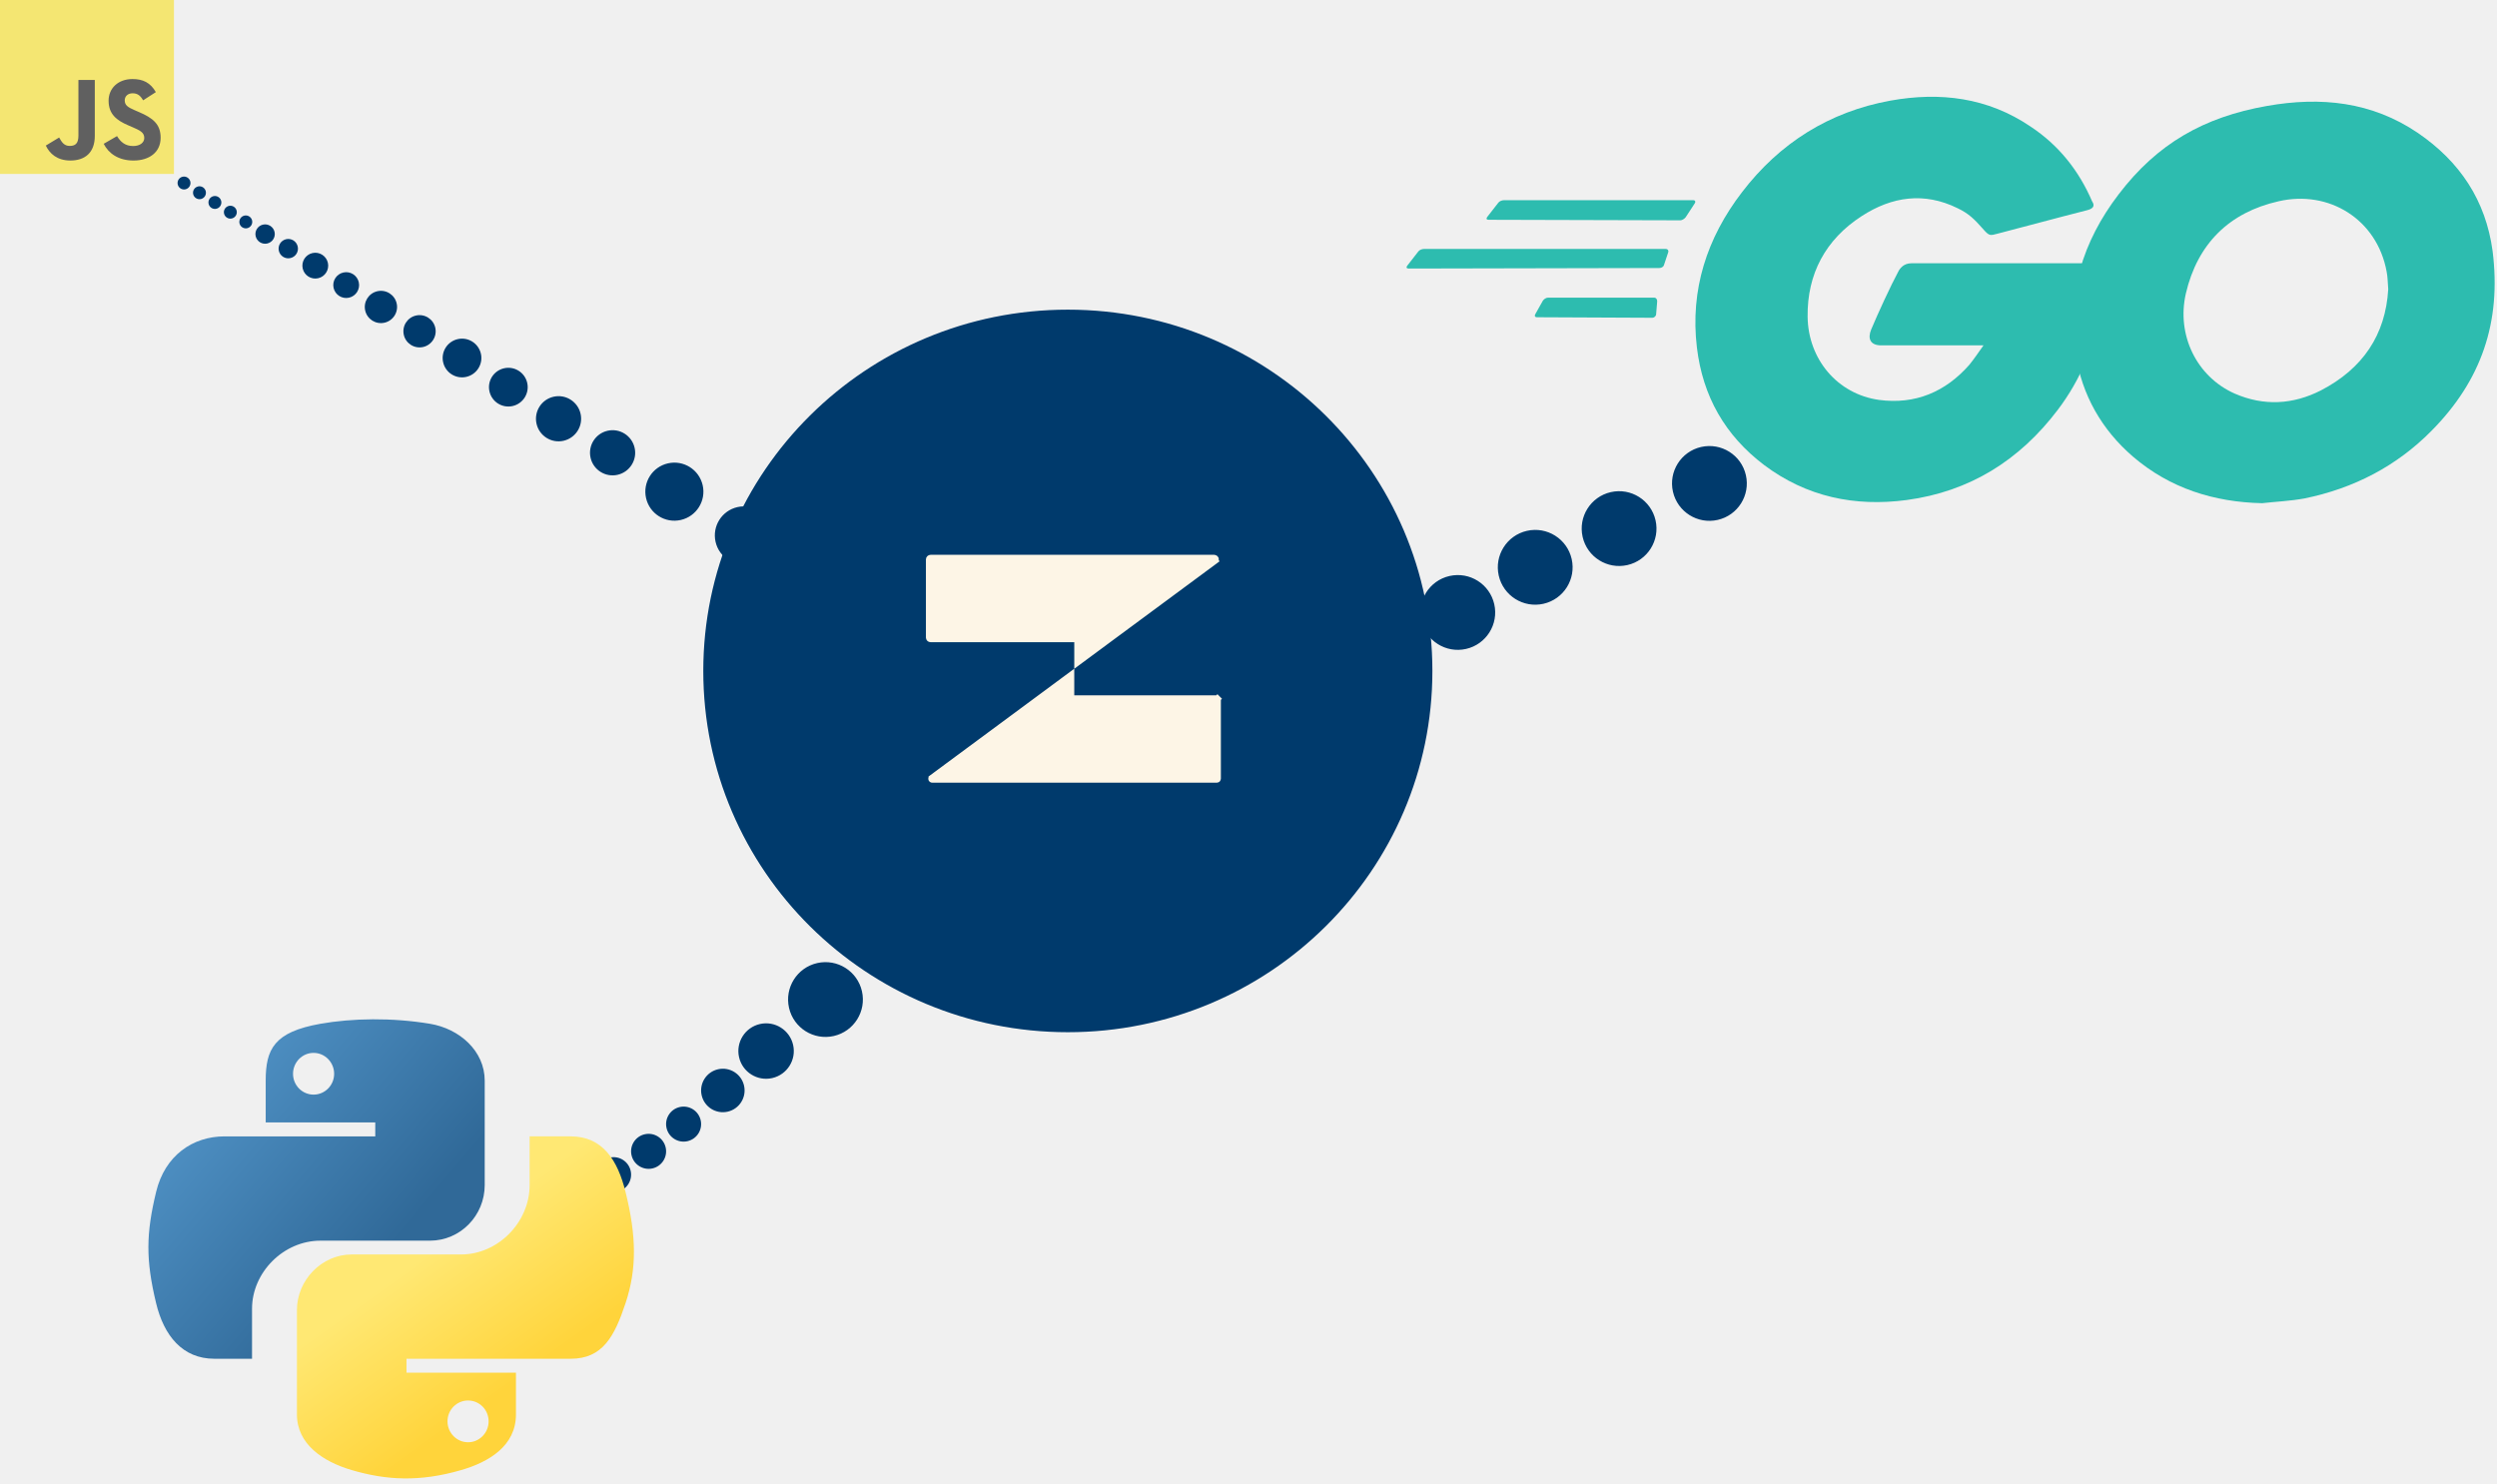
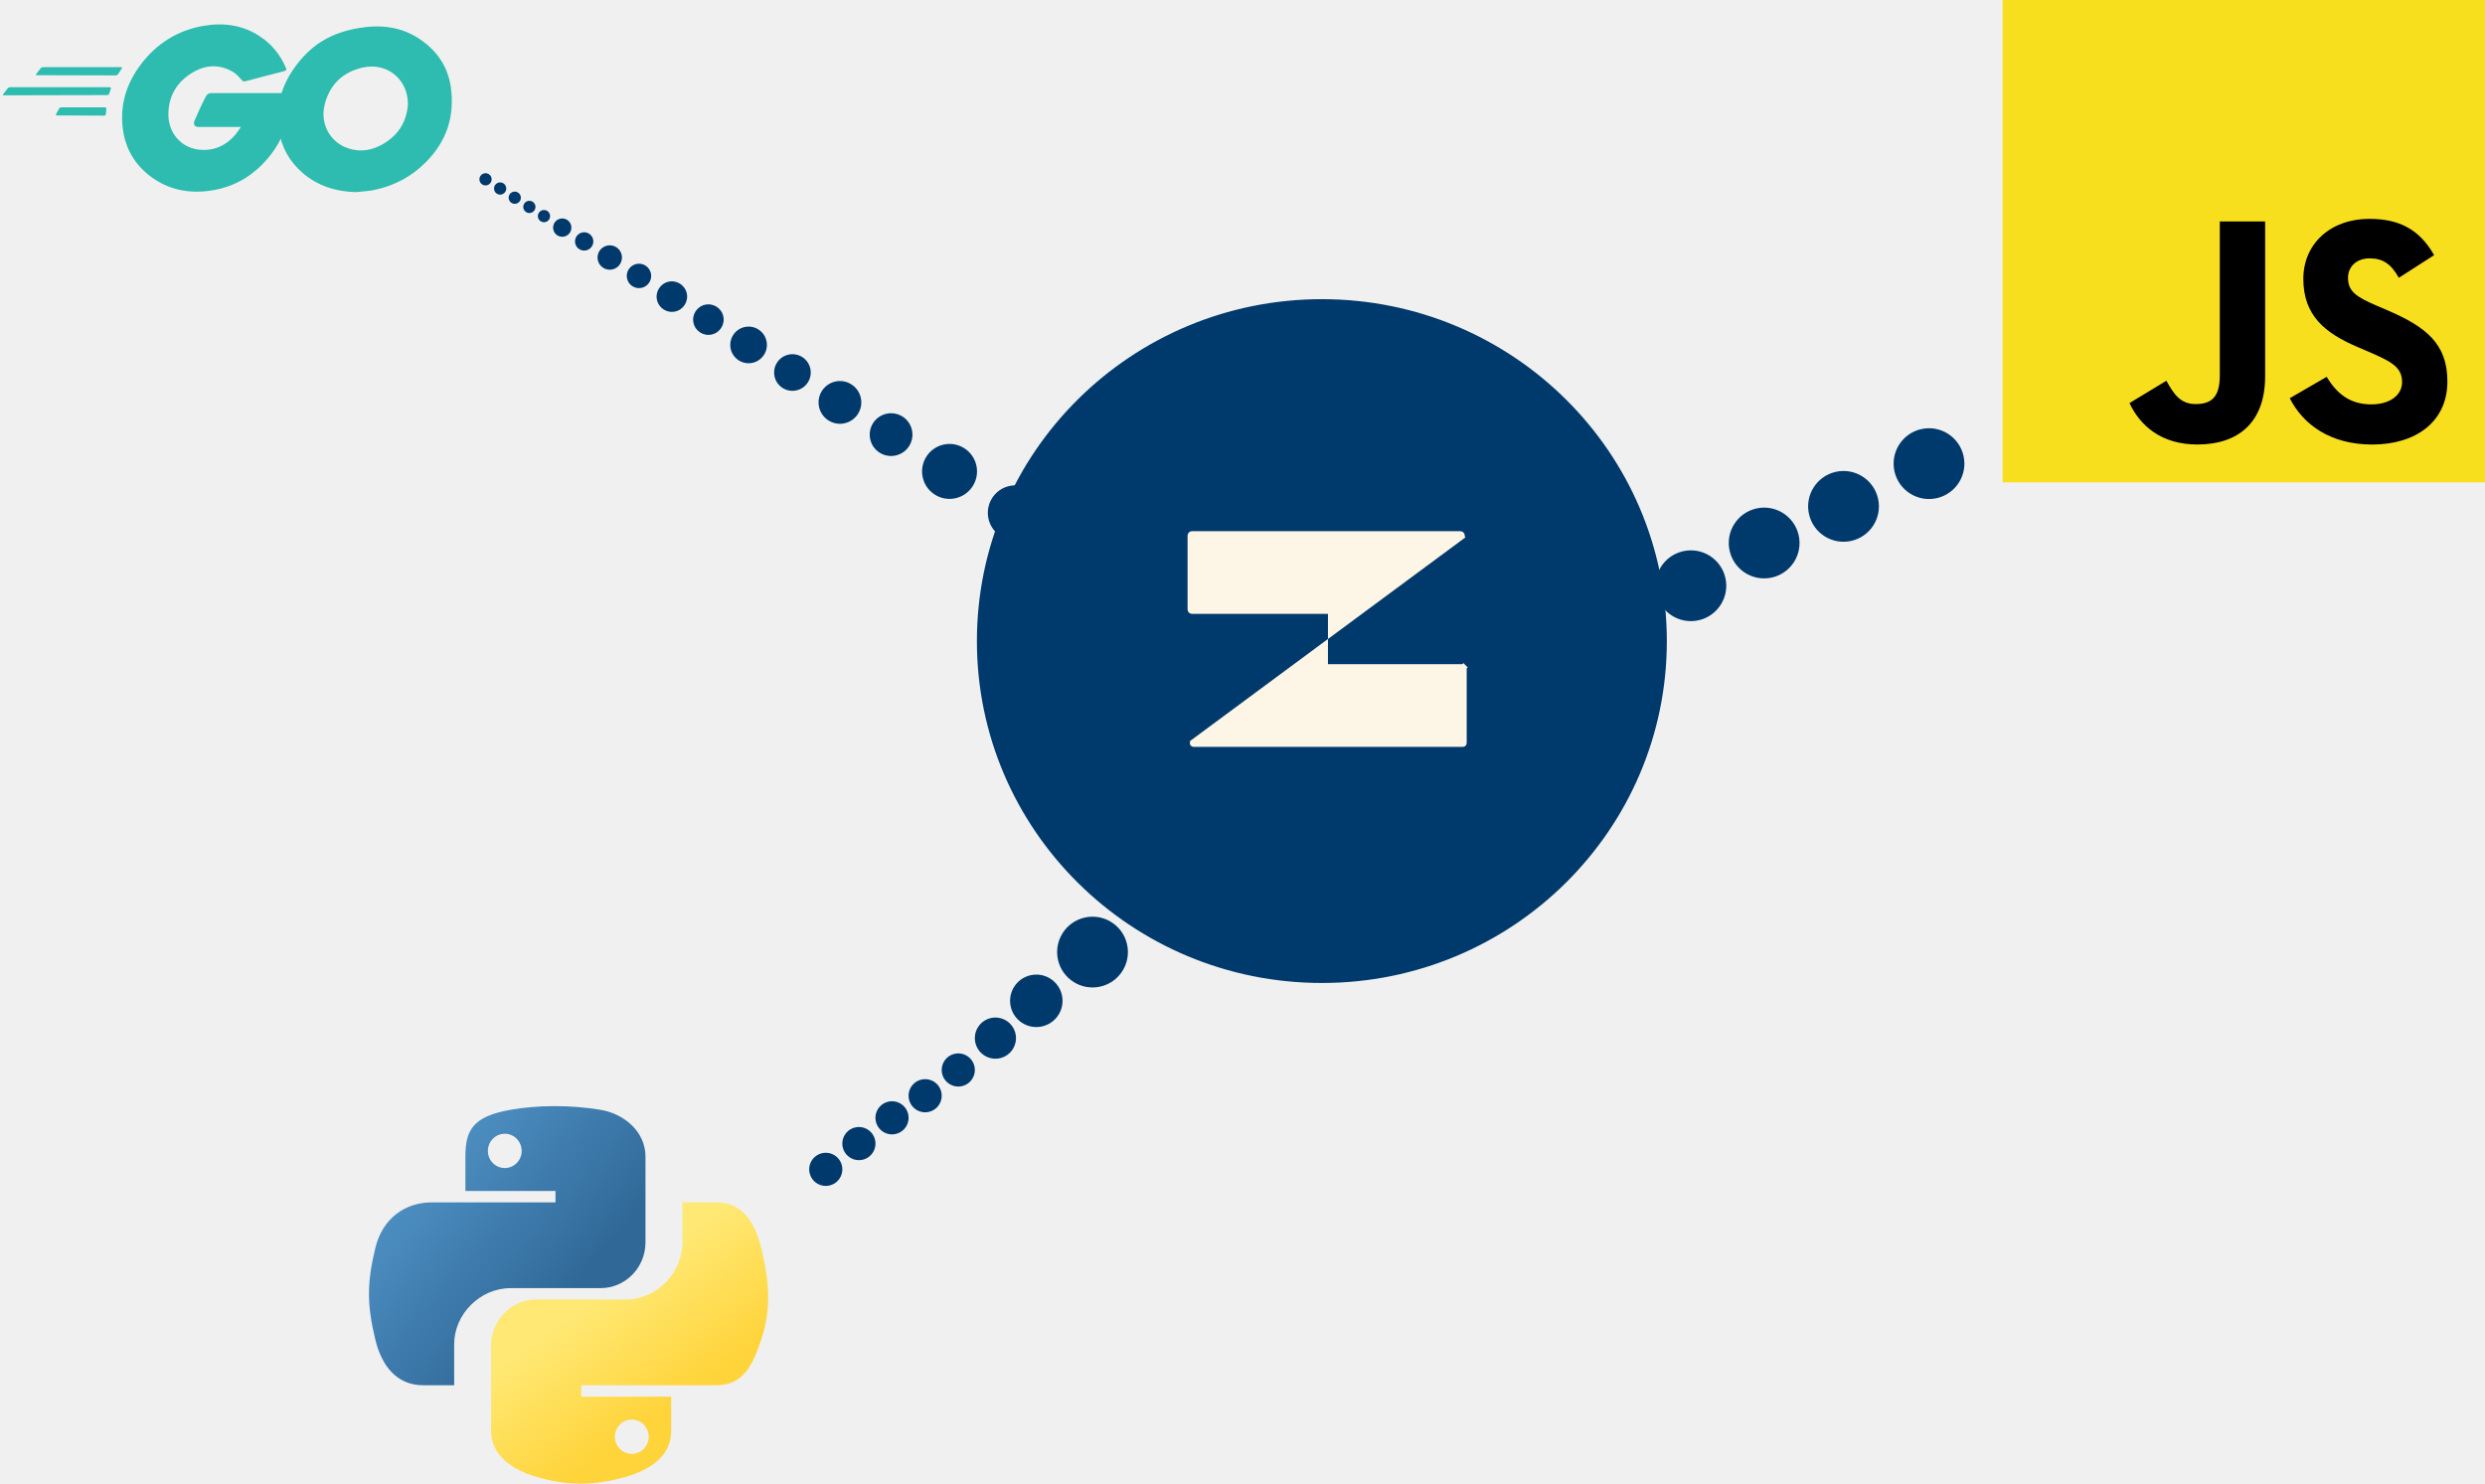
- <svg xmlns="http://www.w3.org/2000/svg" width="387" height="230" viewBox="0 0 387 230" fill="none">
-   <circle cx="84.247" cy="190.524" r="2.713" transform="rotate(-12.8086 84.2468 190.524)" fill="#003A6C" />
-   <path d="M221.5 104C221.5 134.648 196.432 159.5 165.5 159.5C134.568 159.5 109.5 134.648 109.5 104C109.5 73.352 134.568 48.5 165.5 48.5C196.432 48.5 221.5 73.352 221.5 104Z" fill="#003A6C" stroke="#003A6C" />
-   <path d="M171.766 99.144L171.766 99.144L166.997 102.673V99.546V99.046H166.497H144.228C144.168 99.046 144.111 99.022 144.069 98.981C144.027 98.939 144.004 98.882 144.004 98.823V86.723C144.004 86.664 144.027 86.607 144.069 86.566C144.111 86.524 144.168 86.5 144.228 86.5H188.187C188.234 86.5 188.28 86.515 188.318 86.543C188.357 86.57 188.385 86.609 188.4 86.653C188.414 86.698 188.415 86.746 188.4 86.791C188.386 86.835 188.358 86.874 188.32 86.903L188.617 87.304L188.32 86.903L171.766 99.144Z" fill="#FDF5E6" stroke="#FDF5E6" />
-   <path d="M144.371 120.674C144.378 120.651 144.392 120.631 144.412 120.617C144.412 120.616 144.412 120.616 144.412 120.616L161.227 108.181L161.227 108.181L165.996 104.651V107.779V108.279H166.496H188.601C188.632 108.279 188.662 108.291 188.684 108.313L189.038 107.96L188.684 108.313C188.706 108.335 188.718 108.365 188.719 108.395C188.719 108.396 188.719 108.396 188.719 108.396V120.707C188.719 120.707 188.719 120.708 188.719 120.708C188.718 120.739 188.706 120.768 188.684 120.79C188.662 120.812 188.632 120.824 188.601 120.825H144.481C144.457 120.825 144.433 120.817 144.413 120.803C144.393 120.788 144.379 120.768 144.371 120.745C144.363 120.722 144.363 120.697 144.371 120.674Z" fill="#FDF5E6" stroke="#FDF5E6" />
-   <path d="M230.725 34.068C230.396 34.068 230.314 33.904 230.479 33.658L232.203 31.441C232.367 31.195 232.777 31.03 233.106 31.03H262.417C262.745 31.03 262.828 31.277 262.663 31.523L261.268 33.658C261.103 33.904 260.693 34.15 260.447 34.15L230.725 34.068Z" fill="#2DBCAF" />
-   <path d="M218.328 41.626C218 41.626 217.918 41.462 218.082 41.215L219.806 38.998C219.97 38.752 220.381 38.588 220.709 38.588H258.149C258.477 38.588 258.641 38.834 258.559 39.081L257.903 41.051C257.82 41.379 257.492 41.544 257.164 41.544L218.328 41.626Z" fill="#2DBCAF" />
-   <path d="M238.205 49.175C237.877 49.175 237.795 48.929 237.959 48.683L239.109 46.63C239.273 46.384 239.601 46.138 239.93 46.138H256.35C256.679 46.138 256.843 46.384 256.843 46.712L256.679 48.683C256.679 49.011 256.35 49.258 256.104 49.258L238.205 49.175Z" fill="#2DBCAF" />
-   <path d="M323.424 32.598C318.252 33.912 314.721 34.897 309.631 36.211C308.399 36.539 308.317 36.621 307.25 35.39C306.018 33.994 305.115 33.091 303.391 32.27C298.218 29.725 293.21 30.464 288.53 33.502C282.947 37.114 280.073 42.451 280.155 49.101C280.238 55.67 284.753 61.089 291.24 61.992C296.823 62.731 301.503 60.76 305.197 56.573C305.936 55.67 306.593 54.684 307.414 53.535C304.458 53.535 300.764 53.535 291.568 53.535C289.844 53.535 289.433 52.468 290.008 51.072C291.075 48.527 293.046 44.257 294.195 42.123C294.442 41.63 295.016 40.809 296.248 40.809C300.435 40.809 315.871 40.809 326.134 40.809C325.969 43.026 325.969 45.242 325.641 47.459C324.738 53.371 322.521 58.79 318.909 63.552C312.997 71.352 305.279 76.196 295.509 77.509C287.463 78.577 279.991 77.017 273.423 72.09C267.347 67.493 263.899 61.417 262.996 53.863C261.928 44.914 264.556 36.868 269.975 29.807C275.804 22.171 283.522 17.327 292.964 15.603C300.681 14.207 308.071 15.11 314.721 19.626C319.073 22.5 322.193 26.441 324.245 31.203C324.738 31.942 324.41 32.352 323.424 32.598Z" fill="#2DBCAF" />
-   <path d="M350.603 77.999C343.132 77.835 336.317 75.701 330.57 70.774C325.726 66.587 322.688 61.25 321.703 54.928C320.225 45.651 322.77 37.44 328.353 30.133C334.347 22.251 341.572 18.146 351.342 16.422C359.717 14.944 367.599 15.765 374.742 20.609C381.228 25.042 385.251 31.036 386.318 38.918C387.714 50.002 384.512 59.033 376.876 66.751C371.458 72.252 364.807 75.701 357.171 77.26C354.955 77.671 352.738 77.753 350.603 77.999ZM370.144 44.83C370.062 43.762 370.062 42.941 369.898 42.12C368.42 33.992 360.948 29.394 353.148 31.2C345.513 32.924 340.586 37.769 338.78 45.486C337.302 51.89 340.422 58.377 346.334 61.004C350.849 62.974 355.365 62.728 359.717 60.511C366.203 57.145 369.733 51.89 370.144 44.83Z" fill="#2DBCAF" />
-   <g opacity="0.6" clip-path="url(#clip0_8804_1758)">
-     <path fill-rule="evenodd" clip-rule="evenodd" d="M0 0H27V27H0V0Z" fill="#F7DF1E" />
-     <path fill-rule="evenodd" clip-rule="evenodd" d="M7.1 22.564L9.165 21.314C9.563 22.021 9.925 22.619 10.795 22.619C11.628 22.619 12.155 22.294 12.155 21.023V12.395H14.693V21.059C14.693 23.686 13.153 24.882 10.905 24.882C8.875 24.882 7.697 23.831 7.1 22.564ZM16.071 22.291L18.137 21.096C18.681 21.984 19.387 22.636 20.637 22.636C21.687 22.636 22.36 22.111 22.36 21.386C22.36 20.516 21.672 20.208 20.512 19.701L19.877 19.428C18.046 18.648 16.831 17.67 16.831 15.605C16.831 13.702 18.282 12.252 20.547 12.252C22.16 12.252 23.32 12.815 24.153 14.282L22.177 15.55C21.742 14.77 21.272 14.462 20.547 14.462C19.804 14.462 19.332 14.933 19.332 15.55C19.332 16.31 19.802 16.62 20.89 17.09L21.525 17.363C23.682 18.288 24.895 19.23 24.895 21.351C24.895 23.634 23.1 24.884 20.69 24.884C18.336 24.884 16.814 23.759 16.071 22.291Z" fill="black" />
+ <svg xmlns="http://www.w3.org/2000/svg" width="407" height="243" viewBox="0 0 407 243" fill="none">
+   <circle cx="135.247" cy="191.524" r="2.713" transform="rotate(-12.8086 135.247 191.524)" fill="#003A6C" />
+   <path d="M272.5 105C272.5 135.648 247.432 160.5 216.5 160.5C185.568 160.5 160.5 135.648 160.5 105C160.5 74.352 185.568 49.5 216.5 49.5C247.432 49.5 272.5 74.352 272.5 105Z" fill="#003A6C" stroke="#003A6C" />
+   <path d="M222.766 100.144L222.766 100.144L217.997 103.673V100.546V100.046H217.497H195.227C195.168 100.046 195.111 100.022 195.069 99.981C195.027 99.939 195.004 99.882 195.004 99.823V87.723C195.004 87.664 195.027 87.607 195.069 87.566C195.111 87.524 195.168 87.5 195.227 87.5H239.187C239.234 87.5 239.28 87.515 239.318 87.543C239.356 87.57 239.385 87.609 239.399 87.653C239.414 87.698 239.414 87.746 239.4 87.791C239.386 87.835 239.358 87.874 239.32 87.903L239.617 88.304L239.32 87.903L222.766 100.144Z" fill="#FDF5E6" stroke="#FDF5E6" />
+   <path d="M195.37 121.674C195.378 121.651 195.392 121.631 195.412 121.617C195.412 121.616 195.412 121.616 195.412 121.616L212.227 109.181L212.227 109.181L216.996 105.651V108.779V109.279H217.496H239.601C239.632 109.279 239.662 109.291 239.684 109.313L240.037 108.96L239.684 109.313C239.706 109.335 239.718 109.365 239.719 109.395C239.719 109.396 239.719 109.396 239.719 109.396V121.707C239.719 121.707 239.719 121.708 239.719 121.708C239.718 121.739 239.706 121.768 239.684 121.79C239.662 121.812 239.632 121.824 239.601 121.825H195.481C195.457 121.825 195.433 121.817 195.413 121.803C195.393 121.788 195.379 121.768 195.371 121.745C195.363 121.722 195.363 121.697 195.37 121.674Z" fill="#FDF5E6" stroke="#FDF5E6" />
+   <path d="M6.026 12.316C5.883 12.316 5.847 12.244 5.919 12.137L6.67 11.17C6.742 11.063 6.921 10.991 7.064 10.991H19.843C19.986 10.991 20.022 11.099 19.951 11.206L19.342 12.137C19.27 12.244 19.091 12.351 18.984 12.351L6.026 12.316Z" fill="#2DBCAF" />
+   <path d="M0.621 15.611C0.478 15.611 0.442 15.539 0.514 15.432L1.265 14.465C1.337 14.358 1.516 14.286 1.659 14.286H17.982C18.125 14.286 18.197 14.393 18.161 14.501L17.875 15.36C17.839 15.503 17.695 15.575 17.552 15.575L0.621 15.611Z" fill="#2DBCAF" />
+   <path d="M9.286 18.902C9.143 18.902 9.108 18.794 9.179 18.687L9.68 17.792C9.752 17.684 9.895 17.577 10.038 17.577H17.197C17.34 17.577 17.412 17.684 17.412 17.828L17.34 18.687C17.34 18.83 17.197 18.937 17.09 18.937L9.286 18.902Z" fill="#2DBCAF" />
+   <path d="M46.444 11.673C44.189 12.245 42.649 12.675 40.43 13.248C39.893 13.391 39.857 13.427 39.392 12.89C38.855 12.281 38.461 11.887 37.71 11.529C35.455 10.42 33.271 10.742 31.231 12.066C28.797 13.641 27.544 15.968 27.579 18.867C27.615 21.731 29.584 24.094 32.412 24.487C34.846 24.809 36.886 23.951 38.497 22.125C38.819 21.731 39.106 21.302 39.464 20.8C38.175 20.8 36.564 20.8 32.555 20.8C31.803 20.8 31.624 20.335 31.875 19.727C32.34 18.617 33.199 16.756 33.7 15.825C33.808 15.61 34.058 15.252 34.595 15.252C36.421 15.252 43.151 15.252 47.625 15.252C47.553 16.219 47.553 17.185 47.41 18.152C47.017 20.729 46.05 23.091 44.475 25.168C41.898 28.568 38.533 30.68 34.273 31.253C30.765 31.718 27.508 31.038 24.644 28.89C21.995 26.886 20.492 24.237 20.098 20.944C19.633 17.042 20.778 13.534 23.141 10.456C25.682 7.127 29.047 5.015 33.163 4.263C36.528 3.654 39.75 4.048 42.649 6.017C44.547 7.27 45.907 8.988 46.802 11.064C47.017 11.386 46.873 11.565 46.444 11.673Z" fill="#2DBCAF" />
+   <path d="M58.292 31.468C55.035 31.396 52.064 30.466 49.558 28.318C47.446 26.492 46.121 24.166 45.692 21.41C45.048 17.365 46.157 13.785 48.591 10.599C51.205 7.163 54.355 5.373 58.614 4.621C62.265 3.977 65.702 4.335 68.816 6.447C71.644 8.38 73.398 10.993 73.863 14.429C74.472 19.262 73.076 23.199 69.747 26.564C67.384 28.962 64.485 30.466 61.156 31.146C60.189 31.325 59.223 31.361 58.292 31.468ZM66.811 17.007C66.776 16.541 66.776 16.183 66.704 15.825C66.06 12.282 62.802 10.277 59.402 11.065C56.073 11.816 53.925 13.928 53.138 17.293C52.493 20.085 53.853 22.913 56.431 24.058C58.399 24.918 60.368 24.81 62.265 23.844C65.093 22.376 66.632 20.085 66.811 17.007Z" fill="#2DBCAF" />
+   <g clip-path="url(#clip0_9210_11131)">
+     <path fill-rule="evenodd" clip-rule="evenodd" d="M328 0H407V79H328V0Z" fill="#F7DF1E" />
+     <path fill-rule="evenodd" clip-rule="evenodd" d="M348.772 66.02L354.816 62.362C355.979 64.432 357.04 66.181 359.586 66.181C362.022 66.181 363.565 65.229 363.565 61.513V36.267H370.991V61.616C370.991 69.305 366.484 72.803 359.907 72.803C353.967 72.803 350.521 69.73 348.772 66.02ZM375.022 65.223L381.065 61.725C382.66 64.323 384.723 66.232 388.382 66.232C391.455 66.232 393.422 64.696 393.422 62.574C393.422 60.028 391.41 59.128 388.015 57.643L386.157 56.846C380.802 54.564 377.246 51.703 377.246 45.659C377.246 40.092 381.49 35.849 388.118 35.849C392.837 35.849 396.231 37.495 398.668 41.789L392.888 45.499C391.615 43.216 390.24 42.316 388.118 42.316C385.945 42.316 384.563 43.692 384.563 45.499C384.563 47.723 385.938 48.63 389.121 50.005L390.979 50.803C397.292 53.509 400.841 56.267 400.841 62.471C400.841 69.151 395.588 72.809 388.536 72.809C381.65 72.809 377.195 69.517 375.022 65.223Z" fill="black" />
  </g>
-   <circle cx="28.521" cy="28.37" r="1" transform="rotate(-12.8086 28.521 28.3696)" fill="#003A6C" />
-   <circle cx="30.916" cy="29.877" r="1" transform="rotate(-12.8086 30.9156 29.8765)" fill="#003A6C" />
-   <circle cx="33.308" cy="31.383" r="1" transform="rotate(-12.8086 33.3081 31.3833)" fill="#003A6C" />
-   <circle cx="35.701" cy="32.89" r="1" transform="rotate(-12.8086 35.7007 32.8901)" fill="#003A6C" />
-   <circle cx="38.095" cy="34.397" r="1" transform="rotate(-12.8086 38.0952 34.397)" fill="#003A6C" />
-   <circle cx="41.088" cy="36.281" r="1.5" transform="rotate(-12.8086 41.0882 36.2805)" fill="#003A6C" />
-   <circle cx="44.678" cy="38.541" r="1.5" transform="rotate(-12.8086 44.678 38.5413)" fill="#003A6C" />
-   <circle cx="48.866" cy="41.178" r="2" transform="rotate(-12.8086 48.8663 41.1777)" fill="#003A6C" />
-   <circle cx="53.655" cy="44.191" r="2" transform="rotate(-12.8086 53.6553 44.1914)" fill="#003A6C" />
-   <circle cx="59.039" cy="47.582" r="2.5" transform="rotate(-12.8086 59.0389 47.5818)" fill="#003A6C" />
-   <circle cx="65.023" cy="51.349" r="2.5" transform="rotate(-12.8086 65.0233 51.3494)" fill="#003A6C" />
-   <circle cx="71.606" cy="55.493" r="3" transform="rotate(-12.8086 71.6061 55.4927)" fill="#003A6C" />
-   <circle cx="78.786" cy="60.013" r="3" transform="rotate(-12.8086 78.7857 60.0132)" fill="#003A6C" />
-   <circle cx="86.568" cy="64.91" r="3.5" transform="rotate(-12.8086 86.5677 64.9104)" fill="#003A6C" />
-   <circle cx="94.943" cy="70.185" r="3.5" transform="rotate(-12.8086 94.9427 70.1848)" fill="#003A6C" />
-   <circle cx="104.518" cy="76.212" r="4.5" transform="rotate(-12.8086 104.518 76.2117)" fill="#003A6C" />
-   <circle cx="115.29" cy="82.993" r="4.5" transform="rotate(-12.8086 115.29 82.9929)" fill="#003A6C" />
-   <circle cx="105.95" cy="174.247" r="2.713" transform="rotate(-12.8086 105.95 174.247)" fill="#003A6C" />
-   <circle cx="112.032" cy="169.032" r="3.369" transform="rotate(-12.8086 112.032 169.032)" fill="#003A6C" />
-   <circle cx="118.732" cy="162.922" r="4.296" transform="rotate(-12.8086 118.732 162.922)" fill="#003A6C" />
-   <circle cx="127.937" cy="154.937" r="5.796" transform="rotate(-12.8086 127.937 154.937)" fill="#003A6C" />
-   <circle cx="225.937" cy="94.937" r="5.796" transform="rotate(-12.8086 225.937 94.9372)" fill="#003A6C" />
-   <circle cx="237.937" cy="87.937" r="5.796" transform="rotate(-12.8086 237.937 87.9372)" fill="#003A6C" />
-   <circle cx="250.937" cy="81.937" r="5.796" transform="rotate(-12.8086 250.937 81.9372)" fill="#003A6C" />
-   <circle cx="264.937" cy="74.937" r="5.796" transform="rotate(-12.8086 264.937 74.9372)" fill="#003A6C" />
-   <circle cx="100.524" cy="178.467" r="2.713" transform="rotate(-12.8086 100.524 178.467)" fill="#003A6C" />
-   <circle cx="95.098" cy="182.084" r="2.713" transform="rotate(-12.8086 95.0984 182.084)" fill="#003A6C" />
-   <circle cx="89.673" cy="186.305" r="2.713" transform="rotate(-12.8086 89.6726 186.305)" fill="#003A6C" />
-   <path d="M57.786 158.001C54.882 158.014 52.11 158.262 49.67 158.693C42.484 159.963 41.179 162.619 41.179 167.519V173.99H58.162V176.147H34.805C29.87 176.147 25.547 179.113 24.196 184.755C22.636 191.223 22.567 195.258 24.196 202.011C25.403 207.038 28.286 210.619 33.222 210.619H39.061V202.862C39.061 197.258 43.911 192.315 49.67 192.315H66.634C71.356 192.315 75.125 188.428 75.125 183.687V167.519C75.125 162.918 71.242 159.461 66.634 158.693C63.716 158.208 60.689 157.987 57.786 158.001ZM48.601 163.205C50.356 163.205 51.788 164.66 51.788 166.45C51.788 168.233 50.355 169.676 48.601 169.676C46.841 169.676 45.415 168.234 45.415 166.45C45.415 164.66 46.841 163.205 48.601 163.205Z" fill="url(#paint0_linear_8804_1758)" />
-   <path d="M82.084 176.146V183.686C82.084 189.531 77.127 194.451 71.474 194.451H54.511C49.864 194.451 46.02 198.426 46.02 203.079V219.246C46.02 223.848 50.021 226.554 54.511 227.874C59.887 229.454 65.042 229.74 71.474 227.874C75.75 226.636 79.966 224.145 79.966 219.246V212.775H63.002V210.619H88.457C93.393 210.619 95.232 207.176 96.948 202.01C98.722 196.692 98.647 191.577 96.948 184.755C95.728 179.843 93.399 176.146 88.457 176.146H82.084ZM72.543 217.089C74.303 217.089 75.729 218.531 75.729 220.315C75.729 222.104 74.303 223.56 72.543 223.56C70.788 223.56 69.356 222.104 69.356 220.315C69.356 218.531 70.789 217.089 72.543 217.089Z" fill="url(#paint1_linear_8804_1758)" />
+   <circle cx="79.521" cy="29.37" r="1" transform="rotate(-12.8086 79.521 29.3696)" fill="#003A6C" />
+   <circle cx="81.915" cy="30.877" r="1" transform="rotate(-12.8086 81.9146 30.8765)" fill="#003A6C" />
+   <circle cx="84.308" cy="32.383" r="1" transform="rotate(-12.8086 84.3081 32.3833)" fill="#003A6C" />
+   <circle cx="86.702" cy="33.89" r="1" transform="rotate(-12.8086 86.7017 33.8901)" fill="#003A6C" />
+   <circle cx="89.095" cy="35.397" r="1" transform="rotate(-12.8086 89.0952 35.397)" fill="#003A6C" />
+   <circle cx="92.087" cy="37.281" r="1.5" transform="rotate(-12.8086 92.0872 37.2805)" fill="#003A6C" />
+   <circle cx="95.678" cy="39.541" r="1.5" transform="rotate(-12.8086 95.678 39.5413)" fill="#003A6C" />
+   <circle cx="99.867" cy="42.178" r="2" transform="rotate(-12.8086 99.8673 42.1777)" fill="#003A6C" />
+   <circle cx="104.654" cy="45.191" r="2" transform="rotate(-12.8086 104.654 45.1914)" fill="#003A6C" />
+   <circle cx="110.04" cy="48.582" r="2.5" transform="rotate(-12.8086 110.04 48.5818)" fill="#003A6C" />
+   <circle cx="116.023" cy="52.349" r="2.5" transform="rotate(-12.8086 116.023 52.3494)" fill="#003A6C" />
+   <circle cx="122.606" cy="56.493" r="3" transform="rotate(-12.8086 122.606 56.4927)" fill="#003A6C" />
+   <circle cx="129.787" cy="61.013" r="3" transform="rotate(-12.8086 129.787 61.0132)" fill="#003A6C" />
+   <circle cx="137.567" cy="65.91" r="3.5" transform="rotate(-12.8086 137.567 65.9104)" fill="#003A6C" />
+   <circle cx="145.944" cy="71.185" r="3.5" transform="rotate(-12.8086 145.944 71.1848)" fill="#003A6C" />
+   <circle cx="155.518" cy="77.212" r="4.5" transform="rotate(-12.8086 155.518 77.2117)" fill="#003A6C" />
+   <circle cx="166.29" cy="83.993" r="4.5" transform="rotate(-12.8086 166.29 83.9929)" fill="#003A6C" />
+   <circle cx="156.95" cy="175.247" r="2.713" transform="rotate(-12.8086 156.95 175.247)" fill="#003A6C" />
+   <circle cx="163.032" cy="170.032" r="3.369" transform="rotate(-12.8086 163.032 170.032)" fill="#003A6C" />
+   <circle cx="169.731" cy="163.922" r="4.296" transform="rotate(-12.8086 169.731 163.922)" fill="#003A6C" />
+   <circle cx="178.937" cy="155.937" r="5.796" transform="rotate(-12.8086 178.937 155.937)" fill="#003A6C" />
+   <circle cx="276.937" cy="95.937" r="5.796" transform="rotate(-12.8086 276.937 95.9372)" fill="#003A6C" />
+   <circle cx="288.937" cy="88.937" r="5.796" transform="rotate(-12.8086 288.937 88.9372)" fill="#003A6C" />
+   <circle cx="301.937" cy="82.937" r="5.796" transform="rotate(-12.8086 301.937 82.9372)" fill="#003A6C" />
+   <circle cx="315.937" cy="75.937" r="5.796" transform="rotate(-12.8086 315.937 75.9372)" fill="#003A6C" />
+   <circle cx="151.524" cy="179.467" r="2.713" transform="rotate(-12.8086 151.524 179.467)" fill="#003A6C" />
+   <circle cx="146.098" cy="183.084" r="2.713" transform="rotate(-12.8086 146.098 183.084)" fill="#003A6C" />
+   <circle cx="140.673" cy="187.305" r="2.713" transform="rotate(-12.8086 140.673 187.305)" fill="#003A6C" />
+   <path d="M90.654 181.169C88.132 181.181 85.723 181.396 83.604 181.771C77.36 182.874 76.226 185.182 76.226 189.439V195.062H90.981V196.935H70.689C66.4 196.935 62.645 199.512 61.471 204.414C60.116 210.033 60.056 213.539 61.471 219.406C62.52 223.773 65.025 226.885 69.313 226.885H74.386V220.146C74.386 215.277 78.6 210.982 83.604 210.982H98.341C102.444 210.982 105.719 207.605 105.719 203.486V189.439C105.719 185.441 102.345 182.438 98.341 181.771C95.806 181.349 93.177 181.157 90.654 181.169ZM82.675 185.691C84.199 185.691 85.443 186.956 85.443 188.51C85.443 190.06 84.198 191.313 82.675 191.313C81.145 191.313 79.906 190.06 79.906 188.51C79.906 186.956 81.145 185.691 82.675 185.691Z" fill="url(#paint0_linear_9210_11131)" />
+   <path d="M111.765 196.935V203.485C111.765 208.563 107.458 212.837 102.547 212.837H87.809C83.772 212.837 80.432 216.291 80.432 220.333V234.38C80.432 238.378 83.909 240.729 87.809 241.875C92.48 243.249 96.959 243.497 102.547 241.875C106.262 240.8 109.924 238.636 109.924 234.38V228.758H95.187V226.884H117.302C121.59 226.884 123.188 223.893 124.679 219.405C126.22 214.785 126.155 210.341 124.679 204.413C123.619 200.146 121.595 196.935 117.302 196.935H111.765ZM103.475 232.506C105.005 232.506 106.244 233.758 106.244 235.308C106.244 236.863 105.005 238.128 103.475 238.128C101.951 238.128 100.707 236.863 100.707 235.308C100.707 233.759 101.952 232.506 103.475 232.506Z" fill="url(#paint1_linear_9210_11131)" />
  <defs>
-     <linearGradient id="paint0_linear_8804_1758" x1="21.325" y1="160.021" x2="60.479" y2="193.39" gradientUnits="userSpaceOnUse">
+     <linearGradient id="paint0_linear_9210_11131" x1="58.977" y1="182.925" x2="92.994" y2="211.916" gradientUnits="userSpaceOnUse">
      <stop stop-color="#5A9FD4" />
      <stop offset="1" stop-color="#306998" />
    </linearGradient>
-     <linearGradient id="paint1_linear_8804_1758" x1="80.023" y1="214.175" x2="65.977" y2="194.49" gradientUnits="userSpaceOnUse">
+     <linearGradient id="paint1_linear_9210_11131" x1="109.974" y1="229.974" x2="97.771" y2="212.871" gradientUnits="userSpaceOnUse">
      <stop stop-color="#FFD43B" />
      <stop offset="1" stop-color="#FFE873" />
    </linearGradient>
-     <clipPath id="clip0_8804_1758">
-       <rect width="27" height="27" fill="white" />
+     <clipPath id="clip0_9210_11131">
+       <rect width="79" height="79" fill="white" transform="translate(328)" />
    </clipPath>
  </defs>
</svg>
